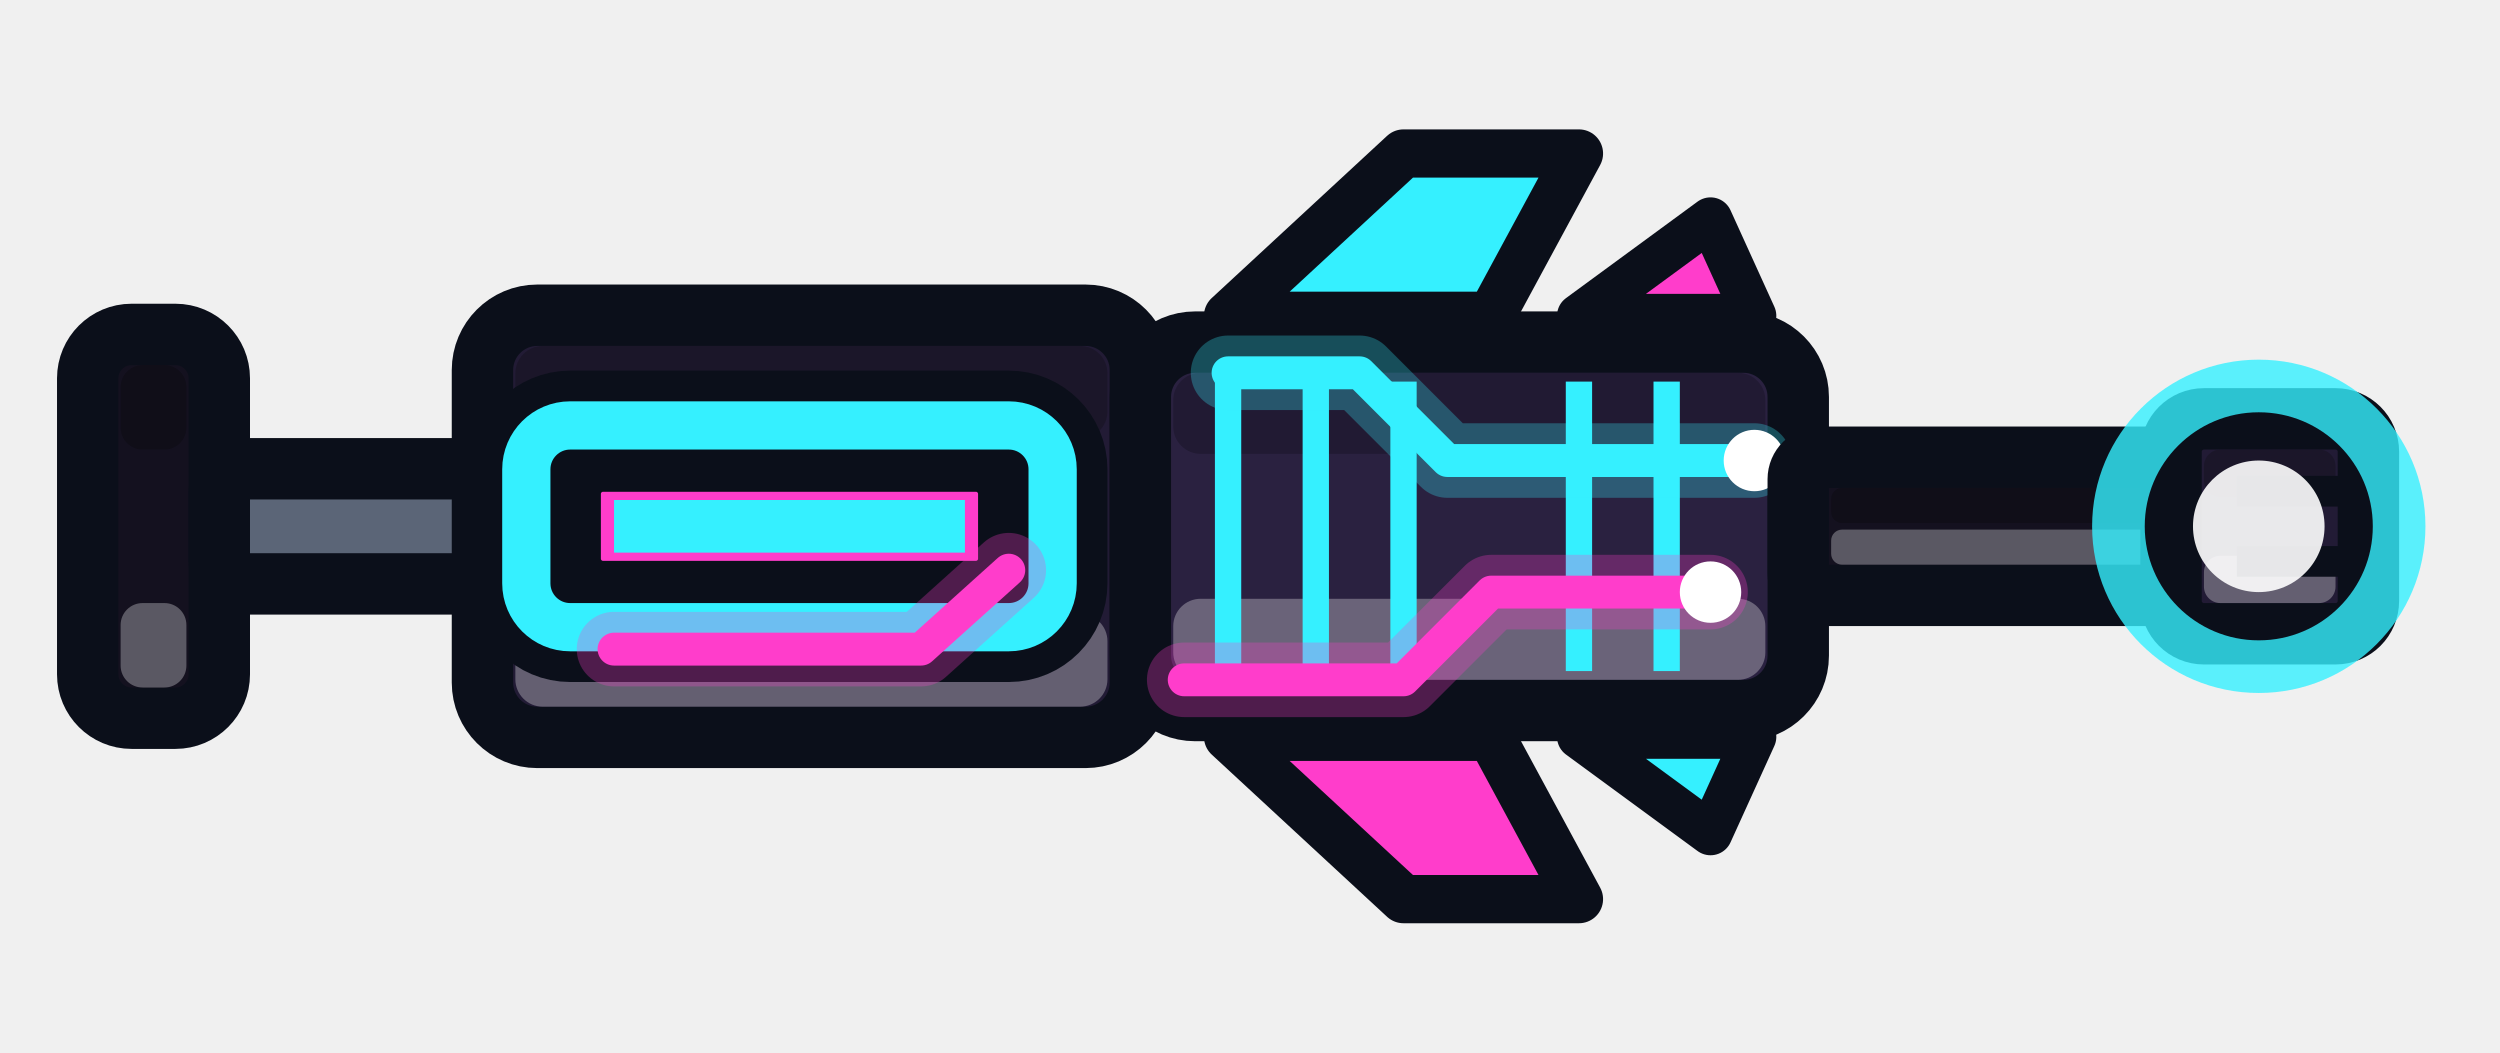
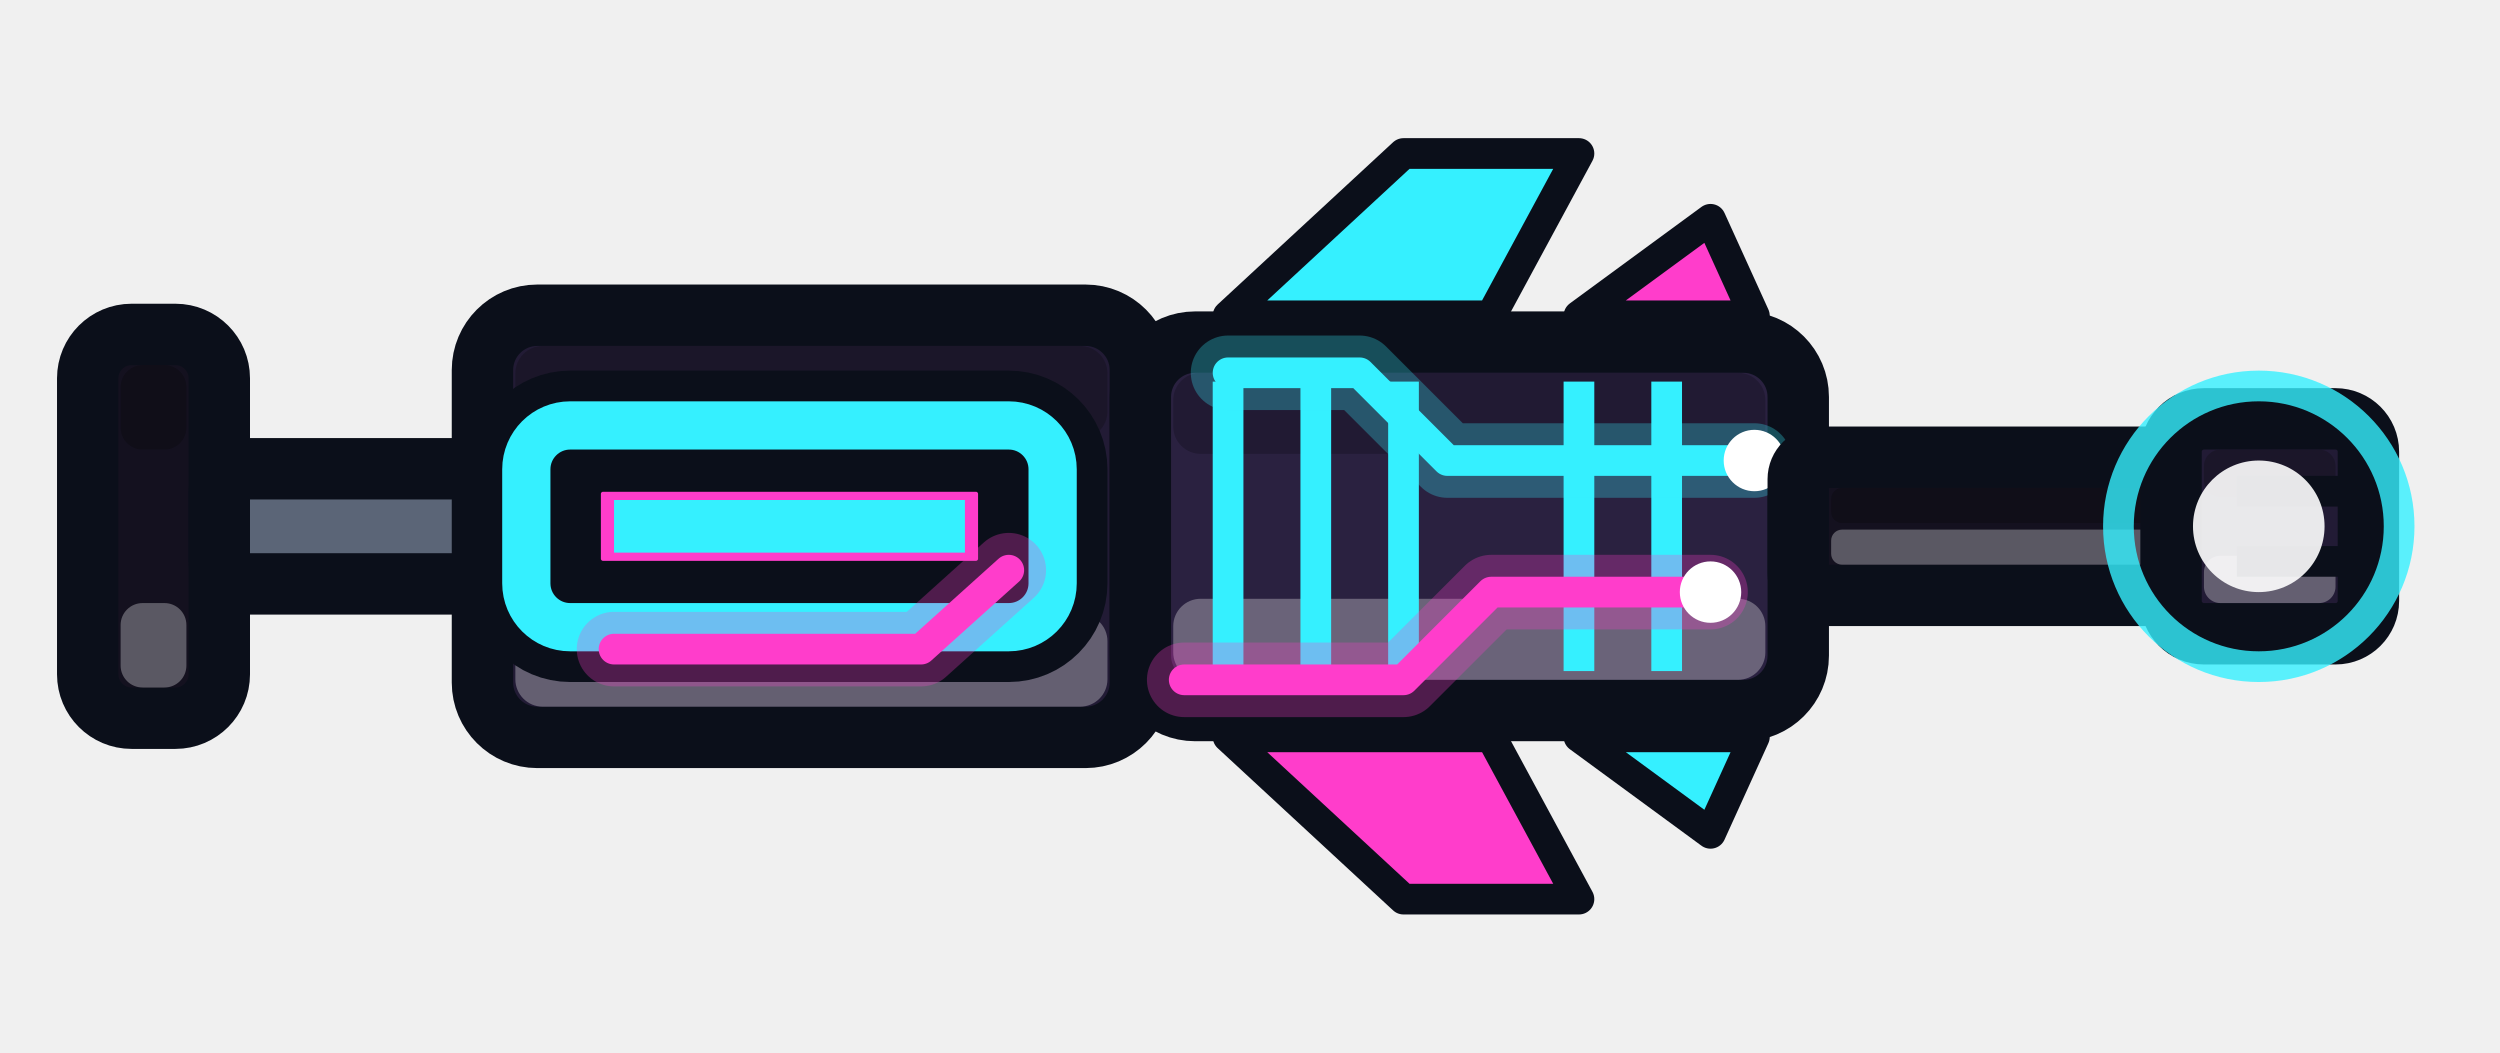
<svg xmlns="http://www.w3.org/2000/svg" viewBox="-2 -24 114 48" width="342" height="144" role="img" aria-label="Falcon Neon">
  <g transform="rotate(-90)">
    <rect x="-8.75" y="2" width="17.5" height="6" rx="2" fill="#14111F" stroke="#0B0F1A" stroke-width="2.8" stroke-linejoin="round" />
    <rect x="-7.35" y="3.5" width="3.85" height="3" rx="1" fill="#727079" opacity=".75" />
    <rect x="3.5" y="3.5" width="3.85" height="3" rx="1" fill="#0d0b14" opacity=".6" />
    <rect x="-2.625" y="8" width="5.25" height="13" rx="1" fill="#5B6577" stroke="#0B0F1A" stroke-width="2.8" stroke-linejoin="round" />
    <rect x="-9.625" y="20" width="19.25" height="30" rx="2.5" fill="#221B35" stroke="#0B0F1A" stroke-width="2.8" stroke-linejoin="round" />
    <rect x="-8.225" y="21.5" width="4.235" height="27" rx="1.25" fill="#7a7686" opacity=".75" />
    <rect x="3.99" y="21.5" width="4.235" height="27" rx="1.25" fill="#161222" opacity=".6" />
    <rect x="-2.975" y="24" width="5.95" height="20" rx="1.5" fill="#FF3DCB" stroke="#0B0F1A" stroke-width="2.8" stroke-linejoin="round" />
    <rect x="-1.2" y="26" width="2.4" height="16" fill="#35F0FF" />
    <rect x="-4.6" y="22" width="9.2" height="24" rx="2" fill="none" stroke="#0B0F1A" stroke-width="5" />
    <rect x="-4.6" y="22" width="9.2" height="24" rx="2" fill="none" stroke="#35F0FF" stroke-width="2.2" />
    <rect x="-8.4" y="50" width="16.8" height="30" rx="2.5" fill="#2A2140" stroke="#0B0F1A" stroke-width="2.8" stroke-linejoin="round" />
    <rect x="-7" y="51.5" width="3.696" height="27" rx="1.25" fill="#7f7a8c" opacity=".75" />
    <rect x="3.304" y="51.5" width="3.696" height="27" rx="1.25" fill="#1b152a" opacity=".6" />
    <g stroke="#35F0FF" stroke-width="1.2">
-       <line x1="-6.6" y1="54" x2="6.6" y2="54" />
-       <line x1="-6.6" y1="58" x2="6.6" y2="58" />
-       <line x1="-6.6" y1="62" x2="6.6" y2="62" />
-       <line x1="-6.6" y1="70" x2="6.6" y2="70" />
-       <line x1="-6.6" y1="74" x2="6.6" y2="74" />
+       <line x1="-6.6" y1="54" x2="6.6" y2="54" stroke-width="1.4" />
+       <line x1="-6.6" y1="58" x2="6.6" y2="58" stroke-width="1.4" />
+       <line x1="-6.6" y1="62" x2="6.6" y2="62" stroke-width="1.4" />
+       <line x1="-6.6" y1="70" x2="6.6" y2="70" stroke-width="1.4" />
+       <line x1="-6.6" y1="74" x2="6.6" y2="74" stroke-width="1.4" />
    </g>
-     <polygon points="-9.6,54 -17,62 -17,70 -9.6,66" fill="#FF3DCB" stroke="#0B0F1A" stroke-width="2.2" stroke-linejoin="round" />
-     <polygon points="9.6,54 17,62 17,70 9.6,66" fill="#35F0FF" stroke="#0B0F1A" stroke-width="2.2" stroke-linejoin="round" />
-     <polygon points="-9.6,70 -14,76 -9.6,78" fill="#35F0FF" stroke="#0B0F1A" stroke-width="2" stroke-linejoin="round" />
-     <polygon points="9.6,70 14,76 9.6,78" fill="#FF3DCB" stroke="#0B0F1A" stroke-width="2" stroke-linejoin="round" />
+     <polygon points="-9.6,54 -17,62 -17,70 -9.6,66" fill="#FF3DCB" stroke="#0B0F1A" stroke-width="1.4" stroke-linejoin="round" />
+     <polygon points="9.6,54 17,62 17,70 9.6,66" fill="#35F0FF" stroke="#0B0F1A" stroke-width="1.4" stroke-linejoin="round" />
+     <polygon points="-9.6,70 -14,76 -9.6,78" fill="#35F0FF" stroke="#0B0F1A" stroke-width="1.4" stroke-linejoin="round" />
+     <polygon points="9.6,70 14,76 9.6,78" fill="#FF3DCB" stroke="#0B0F1A" stroke-width="1.4" stroke-linejoin="round" />
    <path d="M-7 52 L-7 62 L-3 66 L-3 76" stroke="#FF3DCB" stroke-width="3.4" fill="none" stroke-linecap="round" stroke-linejoin="round" opacity=".28" />
-     <path d="M-7 52 L-7 62 L-3 66 L-3 76" stroke="#FF3DCB" stroke-width="1.5" fill="none" stroke-linecap="round" stroke-linejoin="round" />
+     <path d="M-7 52 L-7 62 L-3 66 L-3 76" stroke="#FF3DCB" stroke-width="1.4" fill="none" stroke-linecap="round" stroke-linejoin="round" />
    <path d="M7 54 L7 60 L3 64 L3 78" stroke="#35F0FF" stroke-width="3.4" fill="none" stroke-linecap="round" stroke-linejoin="round" opacity=".28" />
-     <path d="M7 54 L7 60 L3 64 L3 78" stroke="#35F0FF" stroke-width="1.5" fill="none" stroke-linecap="round" stroke-linejoin="round" />
+     <path d="M7 54 L7 60 L3 64 L3 78" stroke="#35F0FF" stroke-width="1.4" fill="none" stroke-linecap="round" stroke-linejoin="round" />
    <path d="M-5.6 26 L-5.6 40 L-2 44" stroke="#FF3DCB" stroke-width="3.4" fill="none" stroke-linecap="round" stroke-linejoin="round" opacity=".28" />
-     <path d="M-5.6 26 L-5.6 40 L-2 44" stroke="#FF3DCB" stroke-width="1.5" fill="none" stroke-linecap="round" stroke-linejoin="round" />
+     <path d="M-5.6 26 L-5.6 40 L-2 44" stroke="#FF3DCB" stroke-width="1.4" fill="none" stroke-linecap="round" stroke-linejoin="round" />
    <circle cx="-3" cy="76" r="1.4" fill="#FFF" />
    <circle cx="3" cy="78" r="1.4" fill="#FFF" />
    <rect x="-3.15" y="80" width="6.3" height="18" rx="1" fill="#14111F" stroke="#0B0F1A" stroke-width="2.8" stroke-linejoin="round" />
    <rect x="-1.75" y="81.5" width="1.6" height="15" rx="0.5" fill="#727079" opacity=".75" />
    <rect x="0.15" y="81.5" width="1.6" height="15" rx="0.5" fill="#0d0b14" opacity=".6" />
    <rect x="-4.9" y="97" width="9.8" height="9" rx="1.5" fill="#221B35" stroke="#0B0F1A" stroke-width="2.8" stroke-linejoin="round" />
    <rect x="-3.5" y="98.5" width="2.156" height="6" rx="0.75" fill="#7a7686" opacity=".75" />
    <rect x="1.344" y="98.5" width="2.156" height="6" rx="0.75" fill="#161222" opacity=".6" />
    <g stroke="#0B0F1A" stroke-width="1.4">
      <line x1="-1.6" y1="100" x2="-1.6" y2="106" />
      <line x1="1.6" y1="100" x2="1.6" y2="106" />
    </g>
-     <circle cx="0" cy="101" r="6.4" fill="none" stroke="#35F0FF" stroke-width="2.4" opacity=".8" />
+     <circle cx="0" cy="101" r="6.4" fill="none" stroke="#35F0FF" stroke-width="1.4" opacity=".8" />
    <circle cx="0" cy="101" r="3" fill="#fff" opacity=".9" />
  </g>
</svg>
